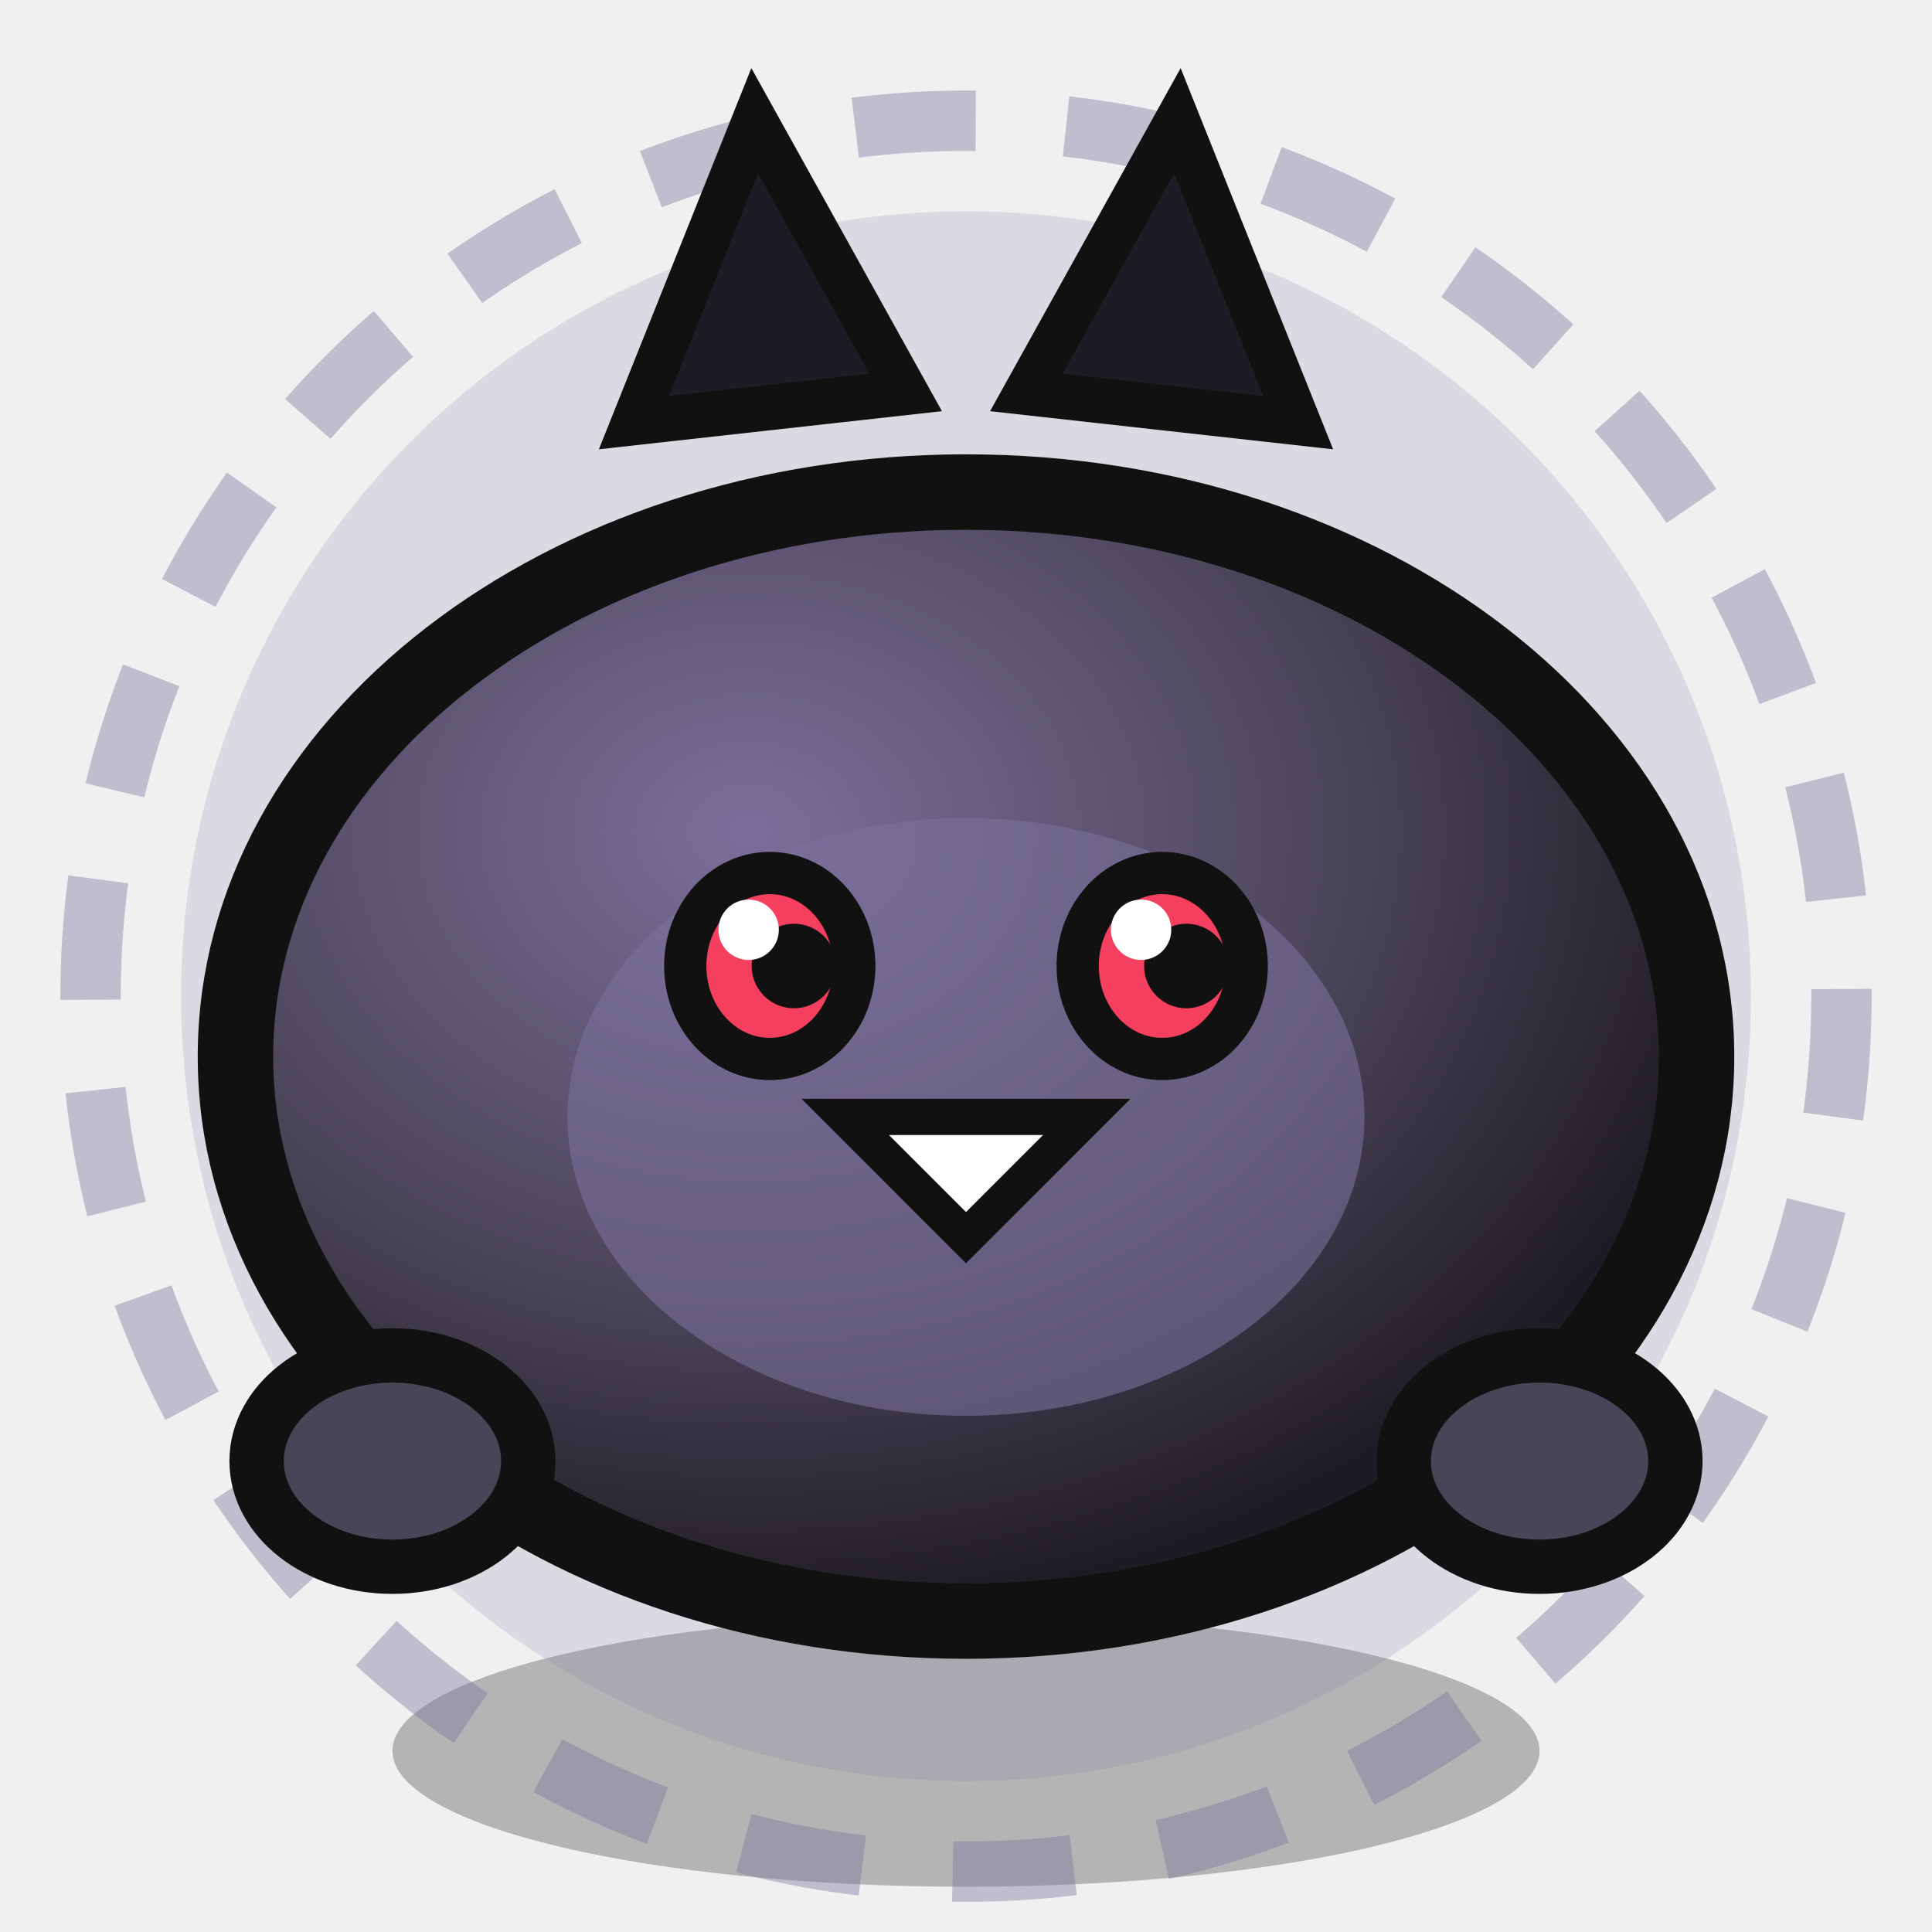
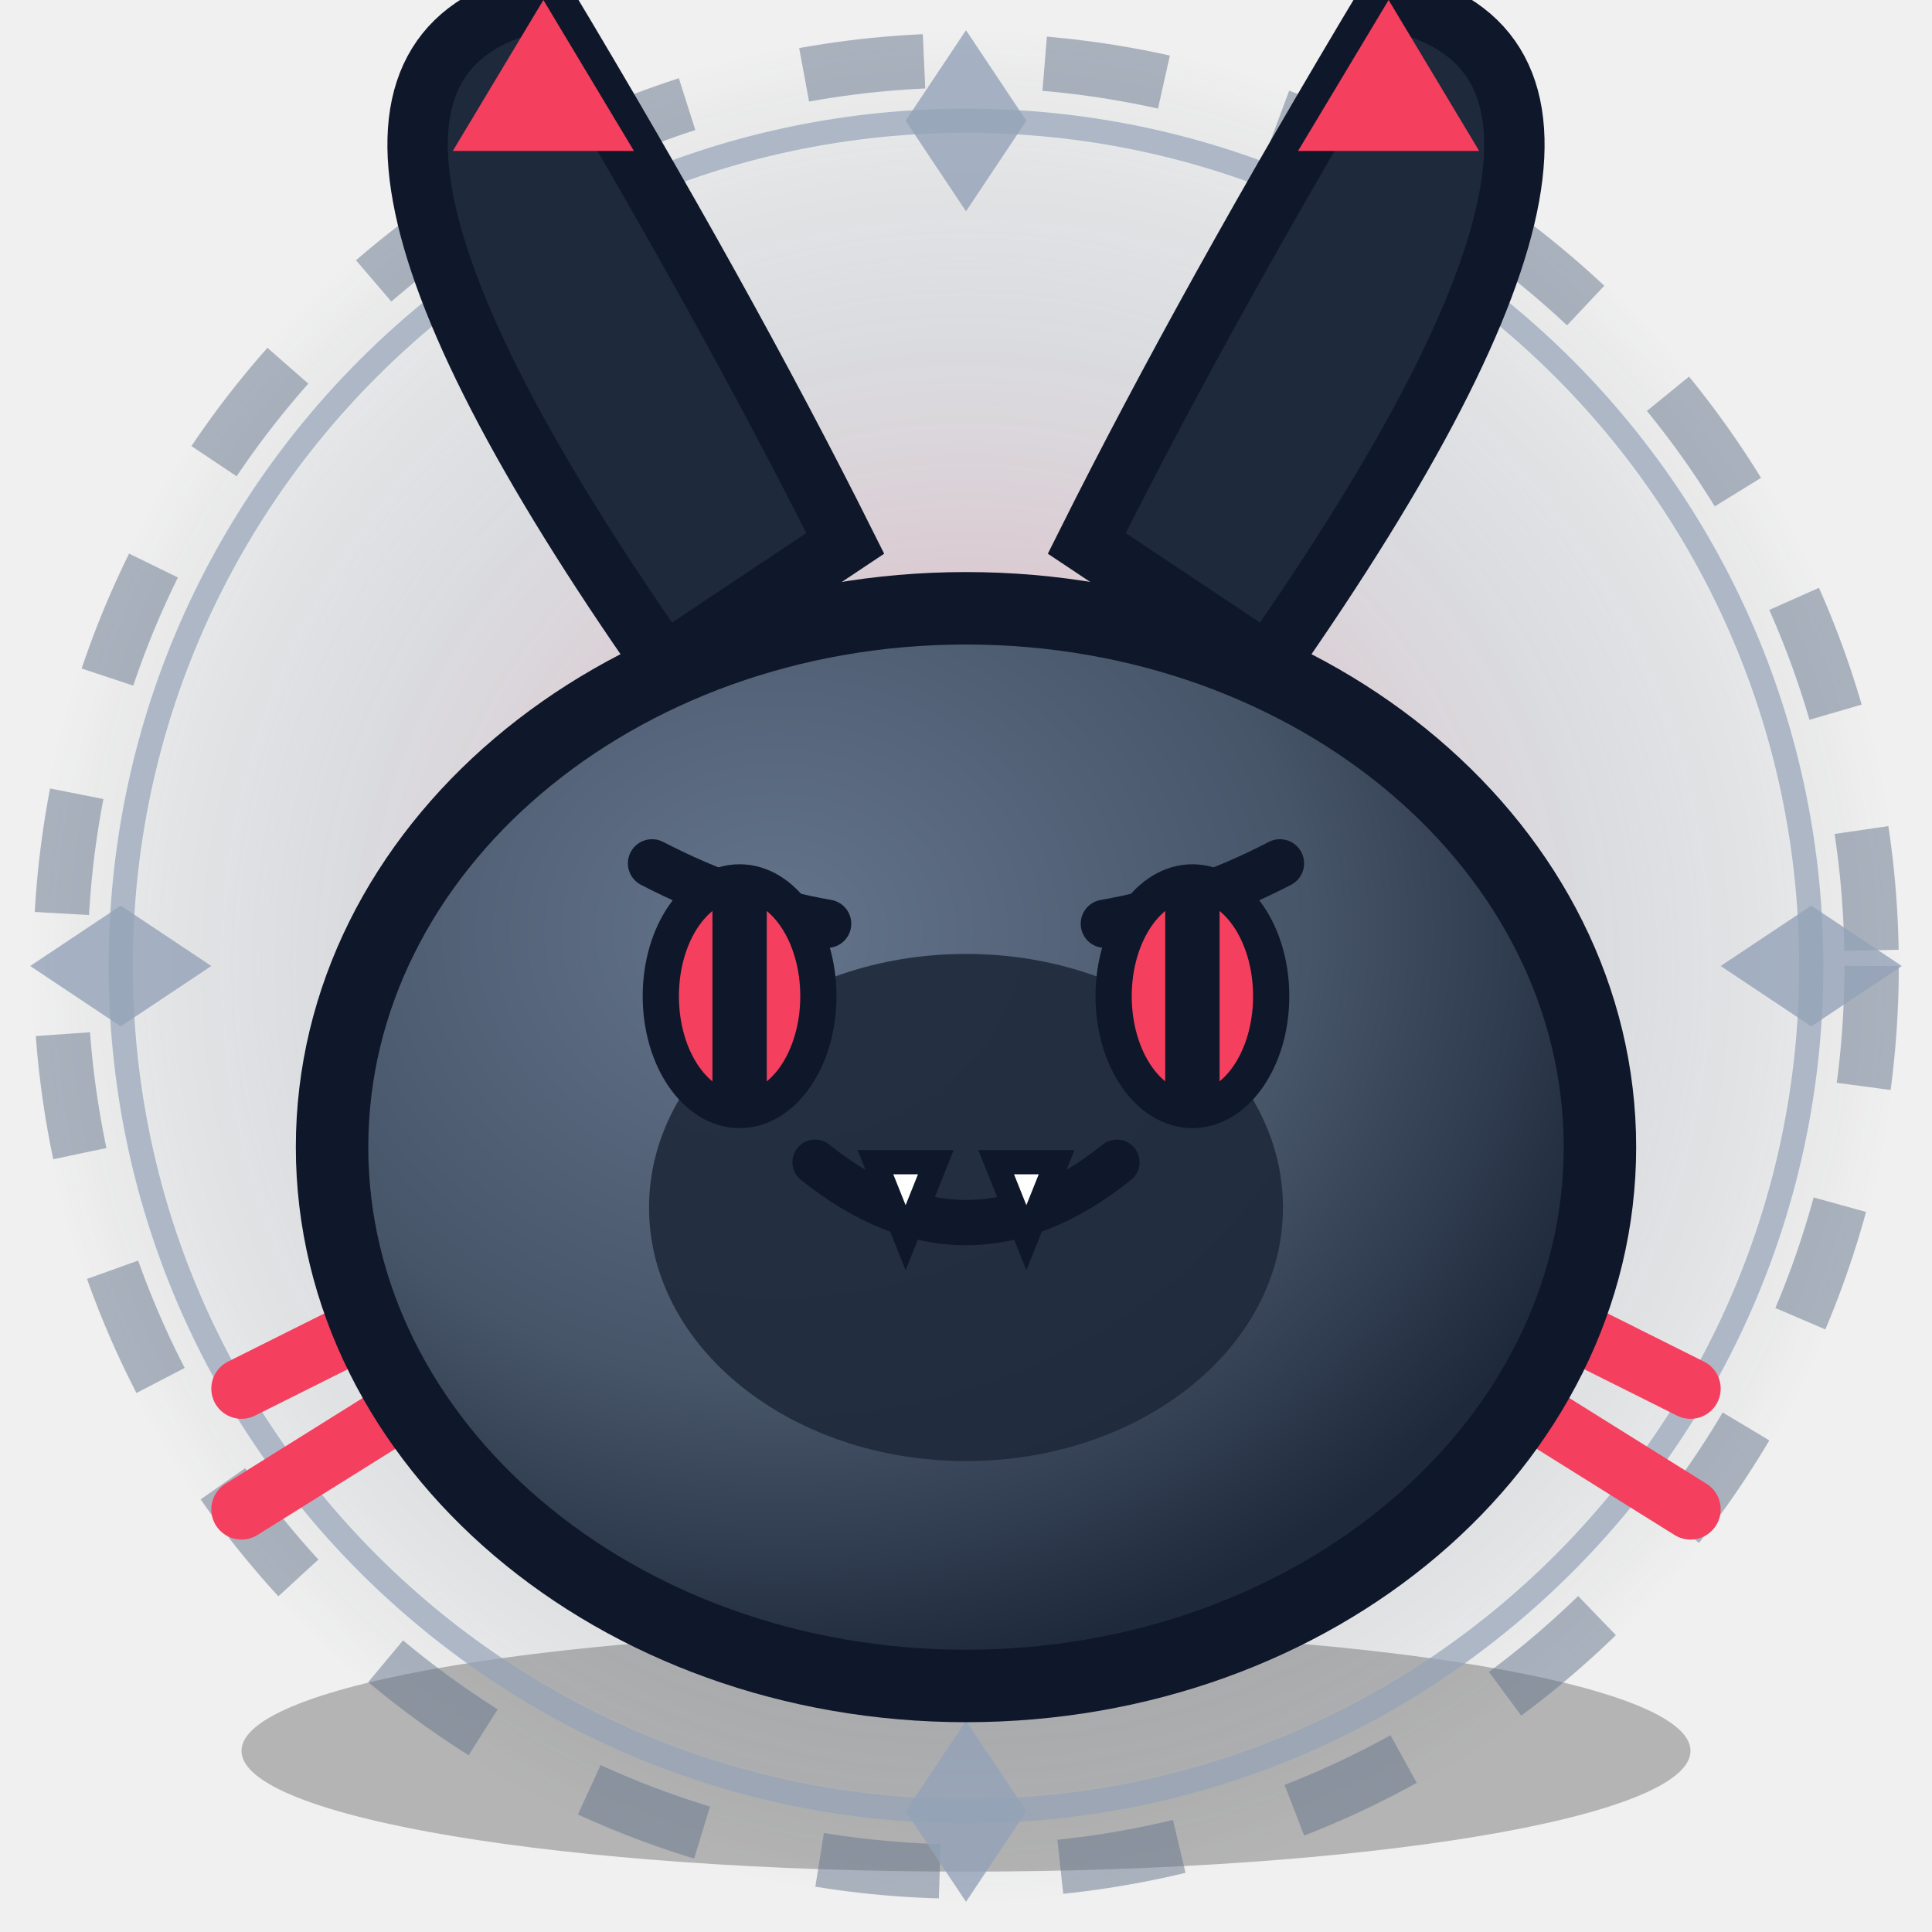
<svg xmlns="http://www.w3.org/2000/svg" viewBox="0 0 64 64" width="64" height="64">
  <defs>
    <radialGradient id="grad" cx="35%" cy="30%" r="70%">
-       <stop offset="0%" stop-color="#7A6F9B" />
-       <stop offset="60%" stop-color="#4A4458" />
-       <stop offset="100%" stop-color="#1F1B24" />
+       <stop offset="0%" stop-color="#64748B" />
+       <stop offset="60%" stop-color="#475569" />
+       <stop offset="100%" stop-color="#1E293B" />
    </radialGradient>
  </defs>
-   <ellipse cx="32" cy="58" rx="19" ry="4.5" fill="#000" opacity="0.25" />
-   <circle cx="32" cy="33" r="29" fill="none" stroke="#7A6F9B" stroke-width="2" opacity="0.4" stroke-dasharray="4,3" />
-   <circle cx="32" cy="33" r="26" fill="#7A6F9B" opacity="0.18" />
-   <path d="M 27 6 A 7 7 0 0 0 37 16 A 5.5 5.5 0 0 1 27 6 Z" fill="#7A6F9B" transform="scale(1.5)" />
-   <polygon points="21,14 25,4 30,13" fill="#1F1B24" stroke="#111" stroke-width="1.5" />
-   <polygon points="34,13 39,4 43,14" fill="#1F1B24" stroke="#111" stroke-width="1.5" />
-   <ellipse cx="32" cy="35" rx="24.2" ry="18.7" fill="url(#grad)" stroke="#111" stroke-width="2.5" />
-   <ellipse cx="32" cy="37" rx="13.2" ry="9.9" fill="#7A6F9B" opacity="0.6" />
-   <ellipse cx="13" cy="48.4" rx="4.5" ry="3.5" fill="#4A4458" stroke="#111" stroke-width="1.8" />
-   <ellipse cx="51" cy="48.4" rx="4.5" ry="3.5" fill="#4A4458" stroke="#111" stroke-width="1.8" />
-   <ellipse cx="25.5" cy="32" rx="2.8" ry="3.08" fill="#F43F5E" stroke="#111" stroke-width="1.4" />
-   <circle cx="26.3" cy="32" r="1.4" fill="#111" />
-   <circle cx="24.8" cy="30.8" r="1" fill="#FFF" />
-   <ellipse cx="38.5" cy="32" rx="2.8" ry="3.08" fill="#F43F5E" stroke="#111" stroke-width="1.4" />
-   <circle cx="39.3" cy="32" r="1.4" fill="#111" />
-   <circle cx="37.8" cy="30.8" r="1" fill="#FFF" />
-   <polygon points="28,37 32,41 36,37" fill="#FFF" stroke="#111" stroke-width="1.2" />
+   <ellipse cx="32" cy="58" rx="24" ry="4" fill="#000000" opacity="0.25" />
+   <defs>
+     <radialGradient id="auraGrad" cx="50%" cy="50%" r="50%">
+       <stop offset="0%" stop-color="#E11D48" stop-opacity="0.35" />
+       <stop offset="70%" stop-color="#64748B" stop-opacity="0.15" />
+       <stop offset="100%" stop-color="#1E293B" stop-opacity="0" />
+     </radialGradient>
+   </defs>
+   <circle cx="32" cy="32" r="31" fill="url(#auraGrad)" />
+   <circle cx="32" cy="32" r="30" fill="none" stroke="#64748B" stroke-width="1.8" opacity="0.5" stroke-dasharray="4,4" />
+   <circle cx="32" cy="32" r="28" fill="none" stroke="#94A3B8" stroke-width="0.8" opacity="0.7" />
+   <polygon points="32,1 34,4 32,7 30,4" fill="#94A3B8" opacity="0.8" />
+   <polygon points="63,32 60,34 57,32 60,30" fill="#94A3B8" opacity="0.8" />
+   <polygon points="32,63 34,60 32,57 30,60" fill="#94A3B8" opacity="0.8" />
+   <polygon points="1,32 4,34 7,32 4,30" fill="#94A3B8" opacity="0.8" />
+   <path d="M 22 22 Q 8 2 18 0 Q 24 10 28 18 Z" fill="#1E293B" stroke="#0F172A" stroke-width="2" />
+   <polygon points="18,0 21,5 15,5" fill="#F43F5E" />
+   <path d="M 42 22 Q 56 2 46 0 Q 40 10 36 18 Z" fill="#1E293B" stroke="#0F172A" stroke-width="2" />
+   <polygon points="46,0 49,5 43,5" fill="#F43F5E" />
+   <path d="M 16 42 L 8 46 M 16 45 L 8 50 M 48 42 L 56 46 M 48 45 L 56 50" stroke="#F43F5E" stroke-width="2" stroke-linecap="round" />
+   <ellipse cx="32" cy="38" rx="21" ry="17.85" fill="url(#grad)" stroke="#0F172A" stroke-width="2.4" />
+   <ellipse cx="32" cy="40" rx="10.5" ry="8.4" fill="#1E293B" opacity="0.9" />
+   <path d="M 21.6 28.6 Q 24.5 30.1 27.4 30.6" stroke="#0F172A" stroke-width="1.6" fill="none" stroke-linecap="round" />
+   <path d="M 36.6 30.6 Q 39.5 30.1 42.4 28.6" stroke="#0F172A" stroke-width="1.6" fill="none" stroke-linecap="round" />
+   <ellipse cx="24.5" cy="33" rx="2.61" ry="3.77" fill="#F43F5E" stroke="#0F172A" stroke-width="1.2" />
+   <line x1="24.5" y1="30.1" x2="24.5" y2="35.9" stroke="#0F172A" stroke-width="1.8" stroke-linecap="round" />
+   <ellipse cx="39.5" cy="33" rx="2.61" ry="3.77" fill="#F43F5E" stroke="#0F172A" stroke-width="1.2" />
+   <line x1="39.5" y1="30.1" x2="39.5" y2="35.9" stroke="#0F172A" stroke-width="1.8" stroke-linecap="round" />
+   <path d="M 27 38.5 Q 32 42.5 37 38.5" stroke="#0F172A" stroke-width="1.5" fill="none" stroke-linecap="round" />
+   <polygon points="29,38.5 30,41 31,38.5" fill="#FFFFFF" stroke="#0F172A" stroke-width="0.8" />
+   <polygon points="33,38.5 34,41 35,38.5" fill="#FFFFFF" stroke="#0F172A" stroke-width="0.8" />
</svg>
